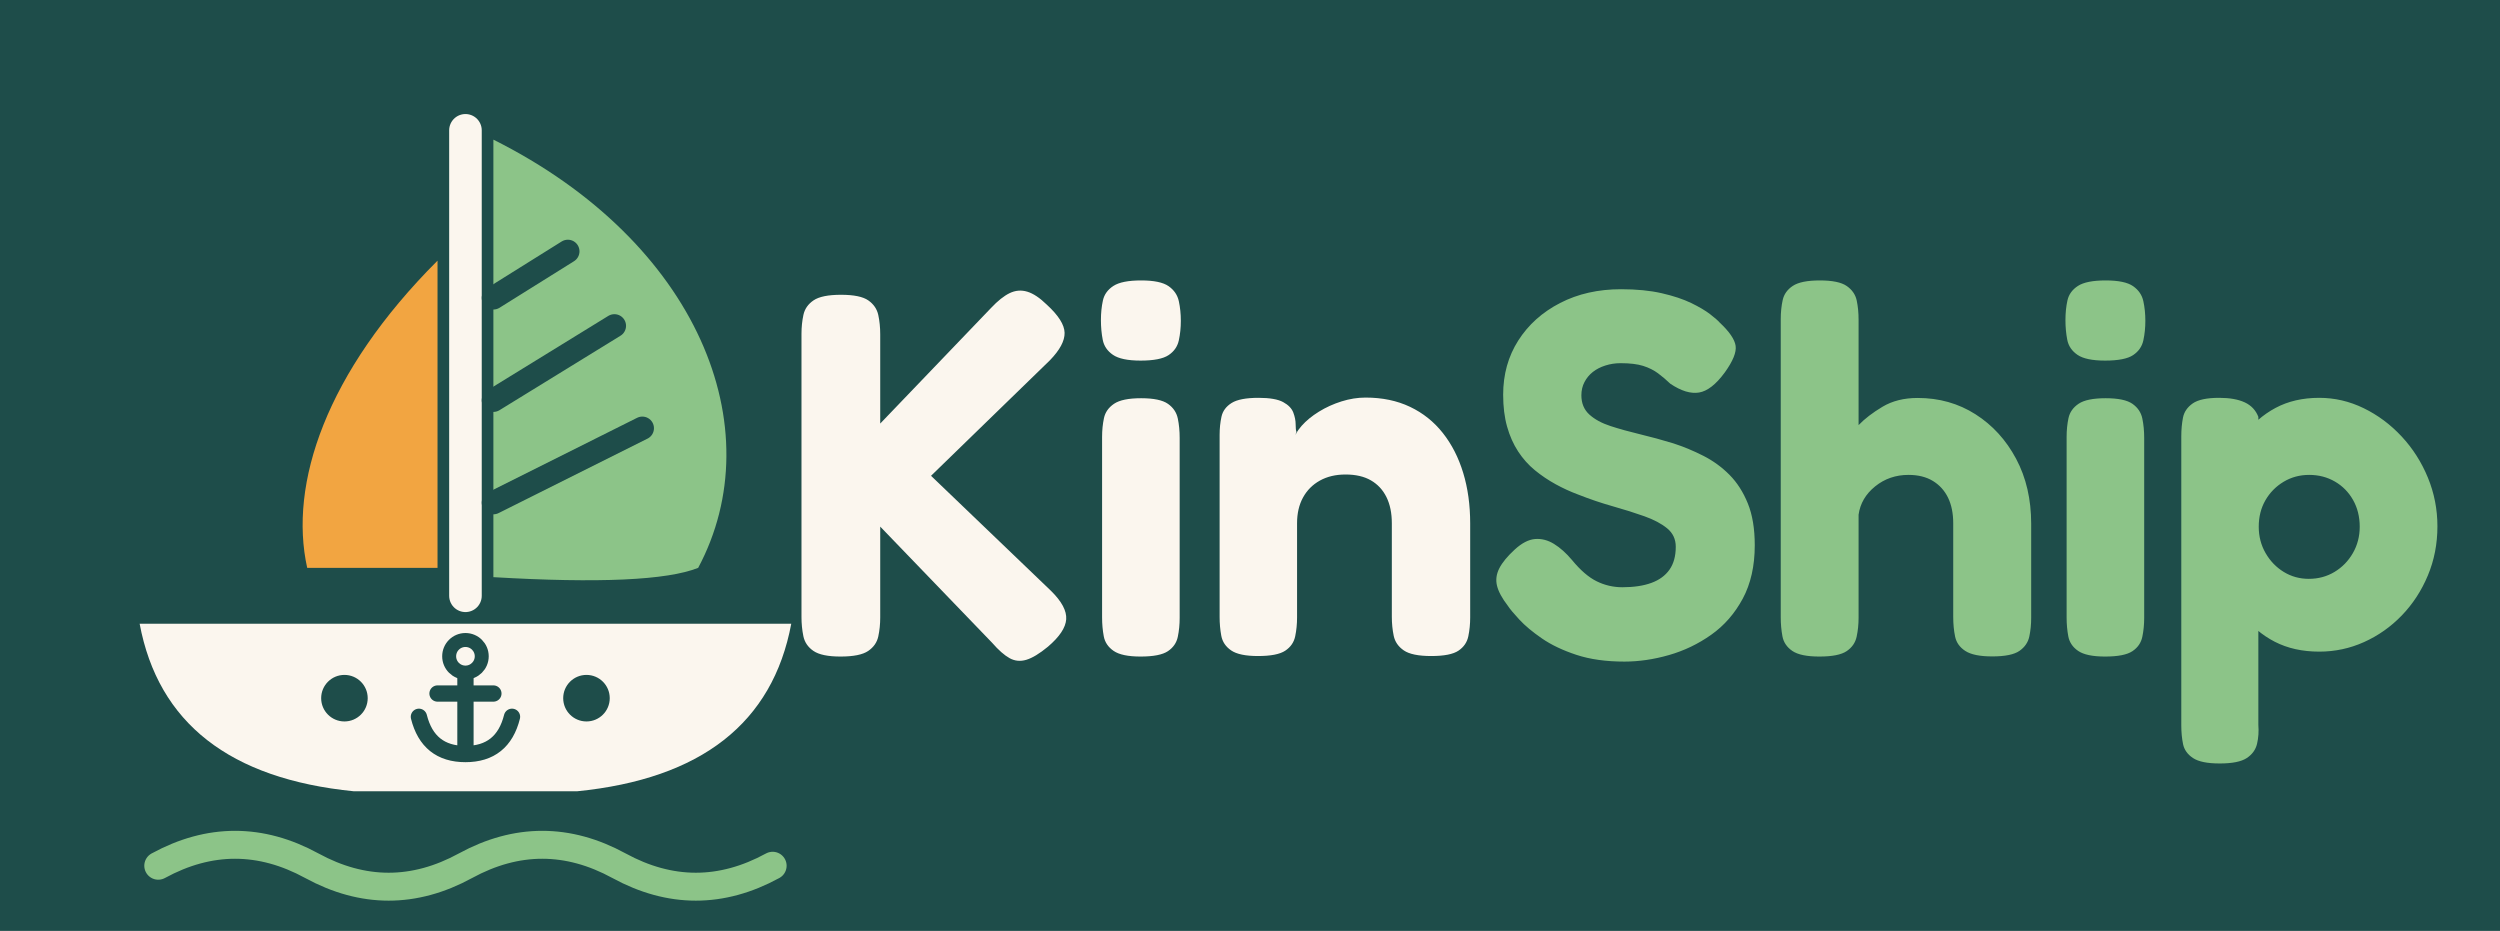
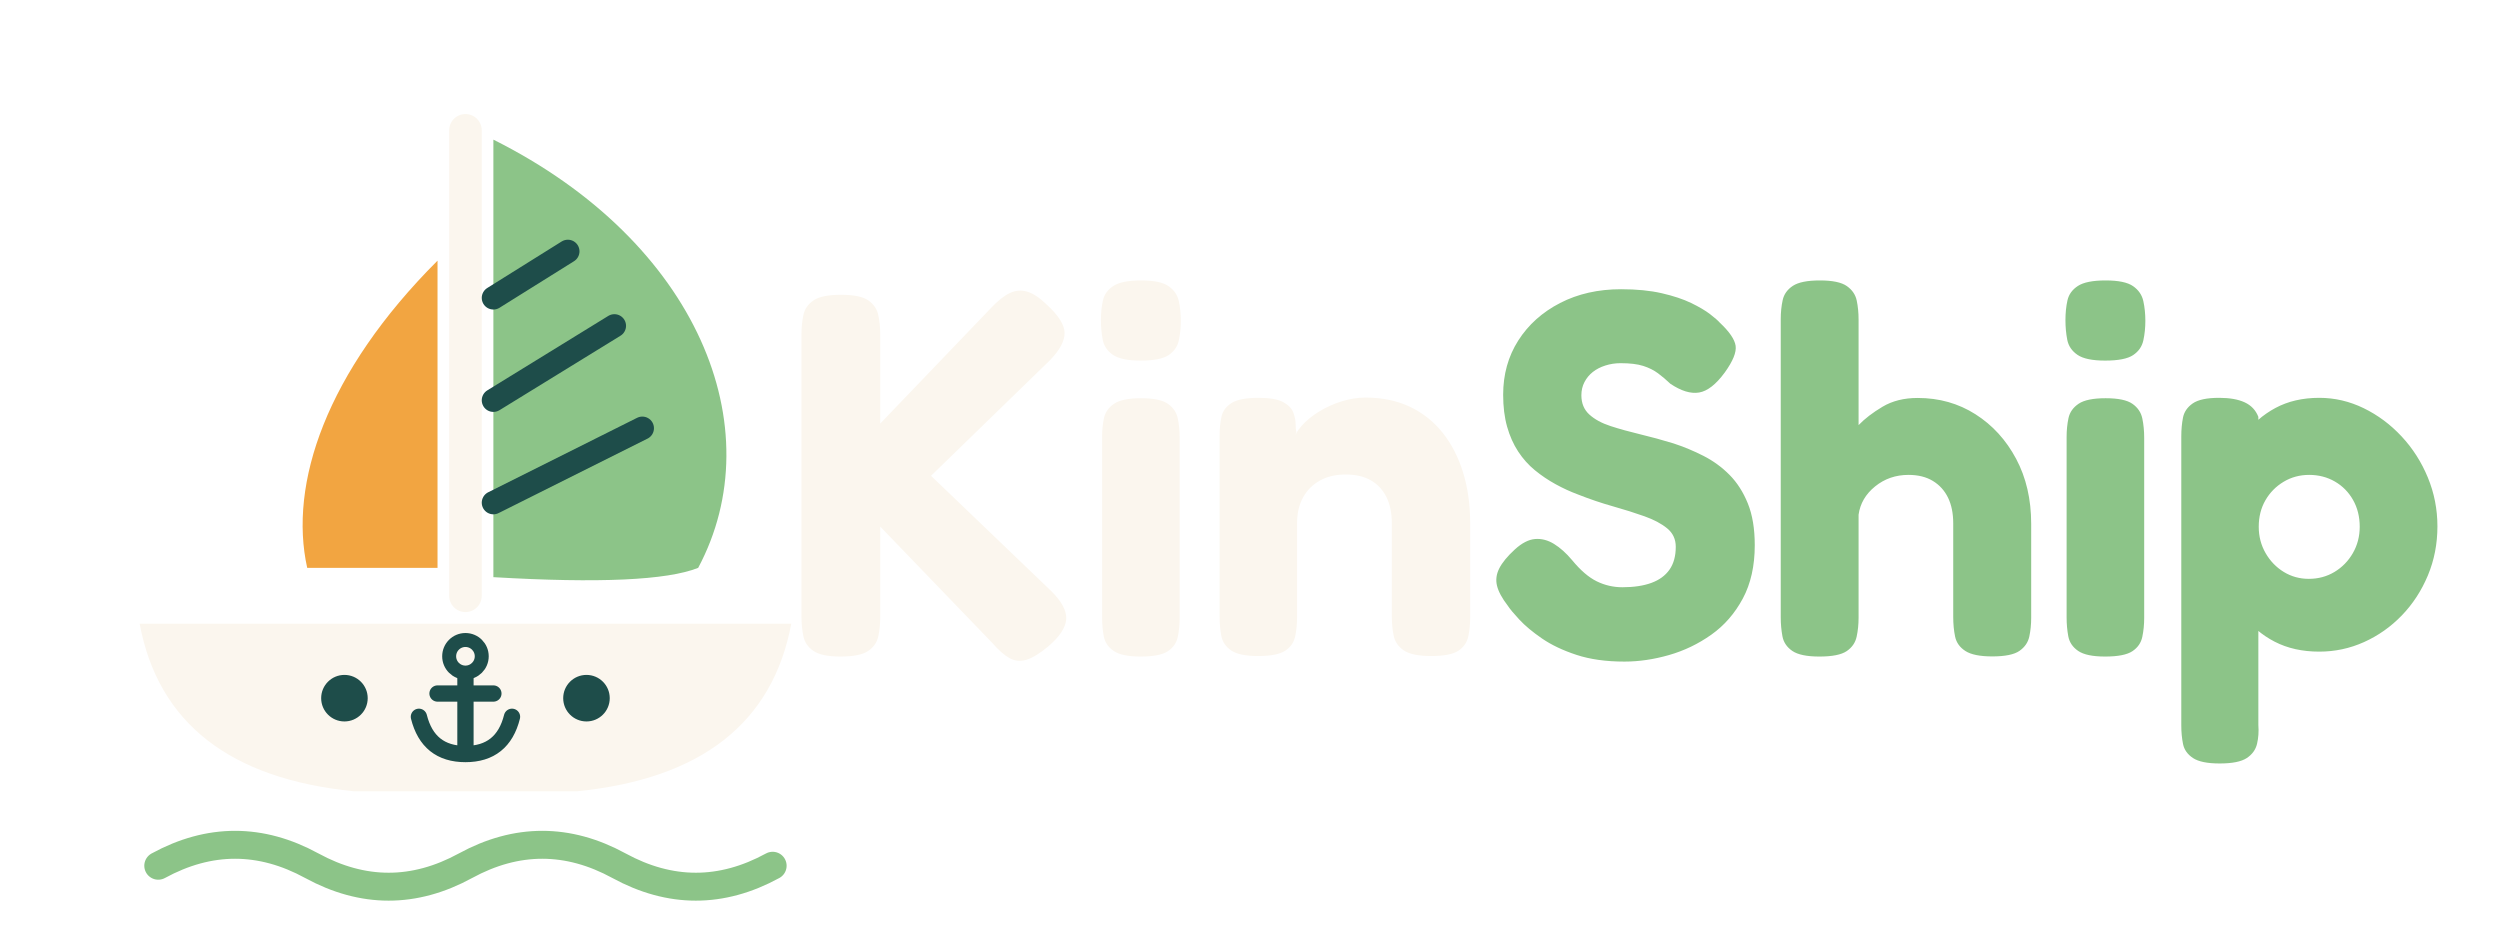
<svg xmlns="http://www.w3.org/2000/svg" viewBox="0 0 483.4 180" width="483.4" height="180">
-   <rect width="483.4" height="180" fill="#1E4D4A" />
  <g transform="translate(0 0) scale(0.9)">
    <path d="M100 28 V128" stroke="#FBF6EE" stroke-width="7" stroke-linecap="round" fill="none" />
    <path d="M106 30 C150 52 166 92 150 122 Q140 126 106 124 Z" fill="#8CC488" />
    <path d="M106 108 L138 92 M106 86 L132 70 M106 64 L122 54" stroke="#1E4D4A" stroke-width="5" stroke-linecap="round" fill="none" />
    <path d="M94 56 C70 80 62 104 66 122 L94 122 Z" fill="#F2A541" />
    <path d="M30 134 H170 Q164 166 124 170 H76 Q36 166 30 134 Z" fill="#FBF6EE" />
    <circle cx="74" cy="150" r="5" fill="#1E4D4A" />
    <circle cx="126" cy="150" r="5" fill="#1E4D4A" />
    <circle cx="100" cy="141" r="3.5" stroke="#1E4D4A" stroke-width="3" fill="none" />
    <path d="M100 145 V161 M94 149 H106 M90 154 Q92 162 100 162 Q108 162 110 154" stroke="#1E4D4A" stroke-width="3.5" stroke-linecap="round" fill="none" />
    <path d="M34 186 q16.5 -9 33 0 t33 0 t33 0 t33 0" stroke="#8CC488" stroke-width="6" fill="none" stroke-linecap="round" />
  </g>
  <path fill="#FBF6EE" d="M162.525 126.95Q158.875 126.95 157.287 125.863Q155.7 124.775 155.337 123.0Q154.975 121.225 154.975 119.3V64.55Q154.975 62.625 155.35 60.887Q155.725 59.15 157.312 58.075Q158.9 57.0 162.625 57.0Q166.35 57.0 167.9 58.087Q169.45 59.175 169.825 60.912Q170.2 62.65 170.2 64.65V81.9L191.625 59.55Q193.575 57.475 195.238 56.675Q196.9 55.875 198.637 56.4Q200.375 56.925 202.425 58.925Q205.8 62.025 205.85 64.35Q205.9 66.675 203.025 69.65L180.025 92.0L203.225 114.25Q206.325 117.3 206.162 119.737Q206.0 122.175 202.625 125.05Q200.2 127.05 198.462 127.575Q196.725 128.1 195.212 127.262Q193.7 126.425 191.825 124.275L170.2 101.825V119.4Q170.2 121.325 169.825 123.062Q169.45 124.8 167.863 125.875Q166.275 126.95 162.525 126.95Z M220.55 126.95Q216.925 126.95 215.338 125.863Q213.75 124.775 213.425 123.037Q213.1 121.3 213.1 119.375V84.475Q213.1 82.55 213.462 80.85Q213.825 79.15 215.412 78.075Q217.0 77.0 220.65 77.0Q224.3 77.0 225.838 78.088Q227.375 79.175 227.738 80.912Q228.1 82.65 228.1 84.675V119.475Q228.1 121.4 227.738 123.138Q227.375 124.875 225.825 125.912Q224.275 126.95 220.55 126.95ZM220.55 69.725Q216.825 69.725 215.2 68.612Q213.575 67.5 213.225 65.7Q212.875 63.9 212.875 61.9Q212.875 59.825 213.262 58.087Q213.65 56.35 215.288 55.287Q216.925 54.225 220.65 54.225Q224.375 54.225 225.963 55.337Q227.55 56.45 227.938 58.237Q228.325 60.025 228.325 62.05Q228.325 64.025 227.938 65.812Q227.55 67.6 225.963 68.662Q224.375 69.725 220.55 69.725Z M243.25 126.85Q239.625 126.85 238.05 125.762Q236.475 124.675 236.15 122.938Q235.825 121.2 235.825 119.275V84.1Q235.825 82.2 236.188 80.562Q236.55 78.925 238.137 77.925Q239.725 76.925 243.35 76.925Q246.6 76.925 248.113 77.75Q249.625 78.575 250.075 79.775Q250.525 80.975 250.525 82.037Q250.525 83.1 250.675 83.5L250.075 85.425Q250.325 83.875 251.662 82.362Q253.0 80.85 255.025 79.6Q257.05 78.35 259.4 77.612Q261.75 76.875 264.05 76.875Q268.875 76.875 272.637 78.662Q276.4 80.45 278.987 83.725Q281.575 87.0 282.925 91.438Q284.275 95.875 284.275 101.2V119.375Q284.275 121.3 283.913 123.037Q283.55 124.775 282.013 125.812Q280.475 126.85 276.75 126.85Q273.025 126.85 271.438 125.762Q269.85 124.675 269.487 122.938Q269.125 121.2 269.125 119.275V101.175Q269.125 98.225 268.087 96.125Q267.05 94.025 265.087 92.888Q263.125 91.75 260.175 91.75Q257.325 91.75 255.212 92.925Q253.1 94.1 251.95 96.2Q250.8 98.3 250.8 101.175V119.375Q250.8 121.3 250.438 123.037Q250.075 124.775 248.525 125.812Q246.975 126.85 243.25 126.85Z" />
  <path fill="#8CC488" d="M314.1 127.925Q308.775 127.925 304.825 126.625Q300.875 125.325 298.15 123.45Q295.425 121.575 293.788 119.812Q292.15 118.05 291.55 117.125Q289.875 114.95 289.462 113.263Q289.05 111.575 289.9 109.9Q290.75 108.225 292.9 106.25Q294.95 104.375 296.825 104.225Q298.7 104.075 300.487 105.175Q302.275 106.275 303.975 108.3Q306.4 111.25 308.737 112.4Q311.075 113.55 313.7 113.55Q317.0 113.55 319.3 112.713Q321.6 111.875 322.812 110.15Q324.025 108.425 324.025 105.725Q324.025 103.525 322.362 102.162Q320.7 100.8 317.962 99.825Q315.225 98.85 311.863 97.9Q308.5 96.95 305.15 95.625Q302.925 94.8 300.788 93.625Q298.65 92.45 296.788 90.925Q294.925 89.4 293.55 87.3Q292.175 85.2 291.413 82.5Q290.65 79.8 290.65 76.325Q290.65 70.425 293.575 65.838Q296.5 61.25 301.663 58.587Q306.825 55.925 313.45 55.925Q317.95 55.925 321.325 56.7Q324.7 57.475 327.0 58.587Q329.3 59.7 330.663 60.75Q332.025 61.8 332.525 62.375Q335.325 65.0 335.6 66.862Q335.875 68.725 333.5 72.025Q330.95 75.5 328.525 75.9Q326.1 76.3 322.975 74.2Q321.8 73.075 320.587 72.175Q319.375 71.275 317.725 70.75Q316.075 70.225 313.35 70.225Q311.825 70.225 310.413 70.675Q309.0 71.125 307.988 71.925Q306.975 72.725 306.375 73.875Q305.775 75.025 305.775 76.425Q305.775 78.75 307.312 80.15Q308.85 81.55 311.425 82.387Q314.0 83.225 317.137 83.975Q320.275 84.725 323.55 85.725Q326.55 86.7 329.388 88.15Q332.225 89.6 334.425 91.825Q336.625 94.05 337.962 97.35Q339.3 100.65 339.3 105.425Q339.3 111.425 336.988 115.737Q334.675 120.05 330.9 122.725Q327.125 125.4 322.712 126.662Q318.3 127.925 314.1 127.925Z M351.8 126.95Q348.15 126.95 346.562 125.863Q344.975 124.775 344.65 123.025Q344.325 121.275 344.325 119.35V61.725Q344.325 59.725 344.7 58.025Q345.075 56.325 346.663 55.275Q348.25 54.225 351.9 54.225Q355.55 54.225 357.1 55.312Q358.65 56.4 359.013 58.1Q359.375 59.8 359.375 61.825V82.2Q361.15 80.35 364.0 78.65Q366.85 76.95 370.8 76.95Q377.025 76.95 381.975 80.1Q386.925 83.25 389.837 88.713Q392.75 94.175 392.75 101.275V119.45Q392.75 121.375 392.388 123.075Q392.025 124.775 390.488 125.85Q388.95 126.925 385.225 126.925Q381.65 126.925 380.025 125.875Q378.4 124.825 378.038 123.088Q377.675 121.35 377.675 119.275V101.175Q377.675 98.3 376.675 96.237Q375.675 94.175 373.75 93.0Q371.825 91.825 369.025 91.825Q365.325 91.825 362.575 94.05Q359.825 96.275 359.375 99.525V119.45Q359.375 121.375 359.0 123.112Q358.625 124.85 357.075 125.9Q355.525 126.95 351.8 126.95Z M407.05 126.95Q403.425 126.95 401.837 125.863Q400.25 124.775 399.925 123.037Q399.6 121.3 399.6 119.375V84.475Q399.6 82.55 399.962 80.85Q400.325 79.15 401.913 78.075Q403.5 77.0 407.15 77.0Q410.8 77.0 412.337 78.088Q413.875 79.175 414.238 80.912Q414.6 82.65 414.6 84.675V119.475Q414.6 121.4 414.238 123.138Q413.875 124.875 412.325 125.912Q410.775 126.95 407.05 126.95ZM407.05 69.725Q403.325 69.725 401.7 68.612Q400.075 67.5 399.725 65.7Q399.375 63.9 399.375 61.9Q399.375 59.825 399.762 58.087Q400.15 56.35 401.788 55.287Q403.425 54.225 407.15 54.225Q410.875 54.225 412.462 55.337Q414.05 56.45 414.438 58.237Q414.825 60.025 414.825 62.05Q414.825 64.025 414.438 65.812Q414.05 67.6 412.462 68.662Q410.875 69.725 407.05 69.725Z M448.45 126.0Q443.55 126.0 439.825 124.075Q436.1 122.15 433.625 118.763Q431.15 115.375 429.913 110.975Q428.675 106.575 428.75 101.55Q428.825 96.6 430.1 92.137Q431.375 87.675 433.85 84.262Q436.325 80.85 439.975 78.887Q443.625 76.925 448.45 76.925Q452.925 76.925 457.038 78.925Q461.15 80.925 464.375 84.387Q467.6 87.85 469.45 92.338Q471.3 96.825 471.3 101.775Q471.3 106.85 469.45 111.275Q467.6 115.7 464.413 119.0Q461.225 122.3 457.113 124.15Q453.0 126.0 448.45 126.0ZM429.2 147.625Q425.625 147.625 424.038 146.575Q422.45 145.525 422.112 143.863Q421.775 142.2 421.775 140.275V84.375Q421.775 82.425 422.1 80.762Q422.425 79.1 423.975 78.012Q425.525 76.925 429.1 76.925Q432.15 76.925 434.038 77.8Q435.925 78.675 436.675 80.6V140.175Q436.825 142.1 436.425 143.812Q436.025 145.525 434.438 146.575Q432.85 147.625 429.2 147.625ZM446.425 111.925Q449.175 111.925 451.4 110.588Q453.625 109.25 454.95 106.95Q456.275 104.65 456.275 101.85Q456.275 98.95 454.987 96.675Q453.7 94.4 451.475 93.112Q449.25 91.825 446.5 91.825Q443.775 91.825 441.55 93.162Q439.325 94.5 438.038 96.737Q436.75 98.975 436.75 101.85Q436.75 104.65 438.075 106.95Q439.4 109.25 441.587 110.588Q443.775 111.925 446.425 111.925Z" />
</svg>
